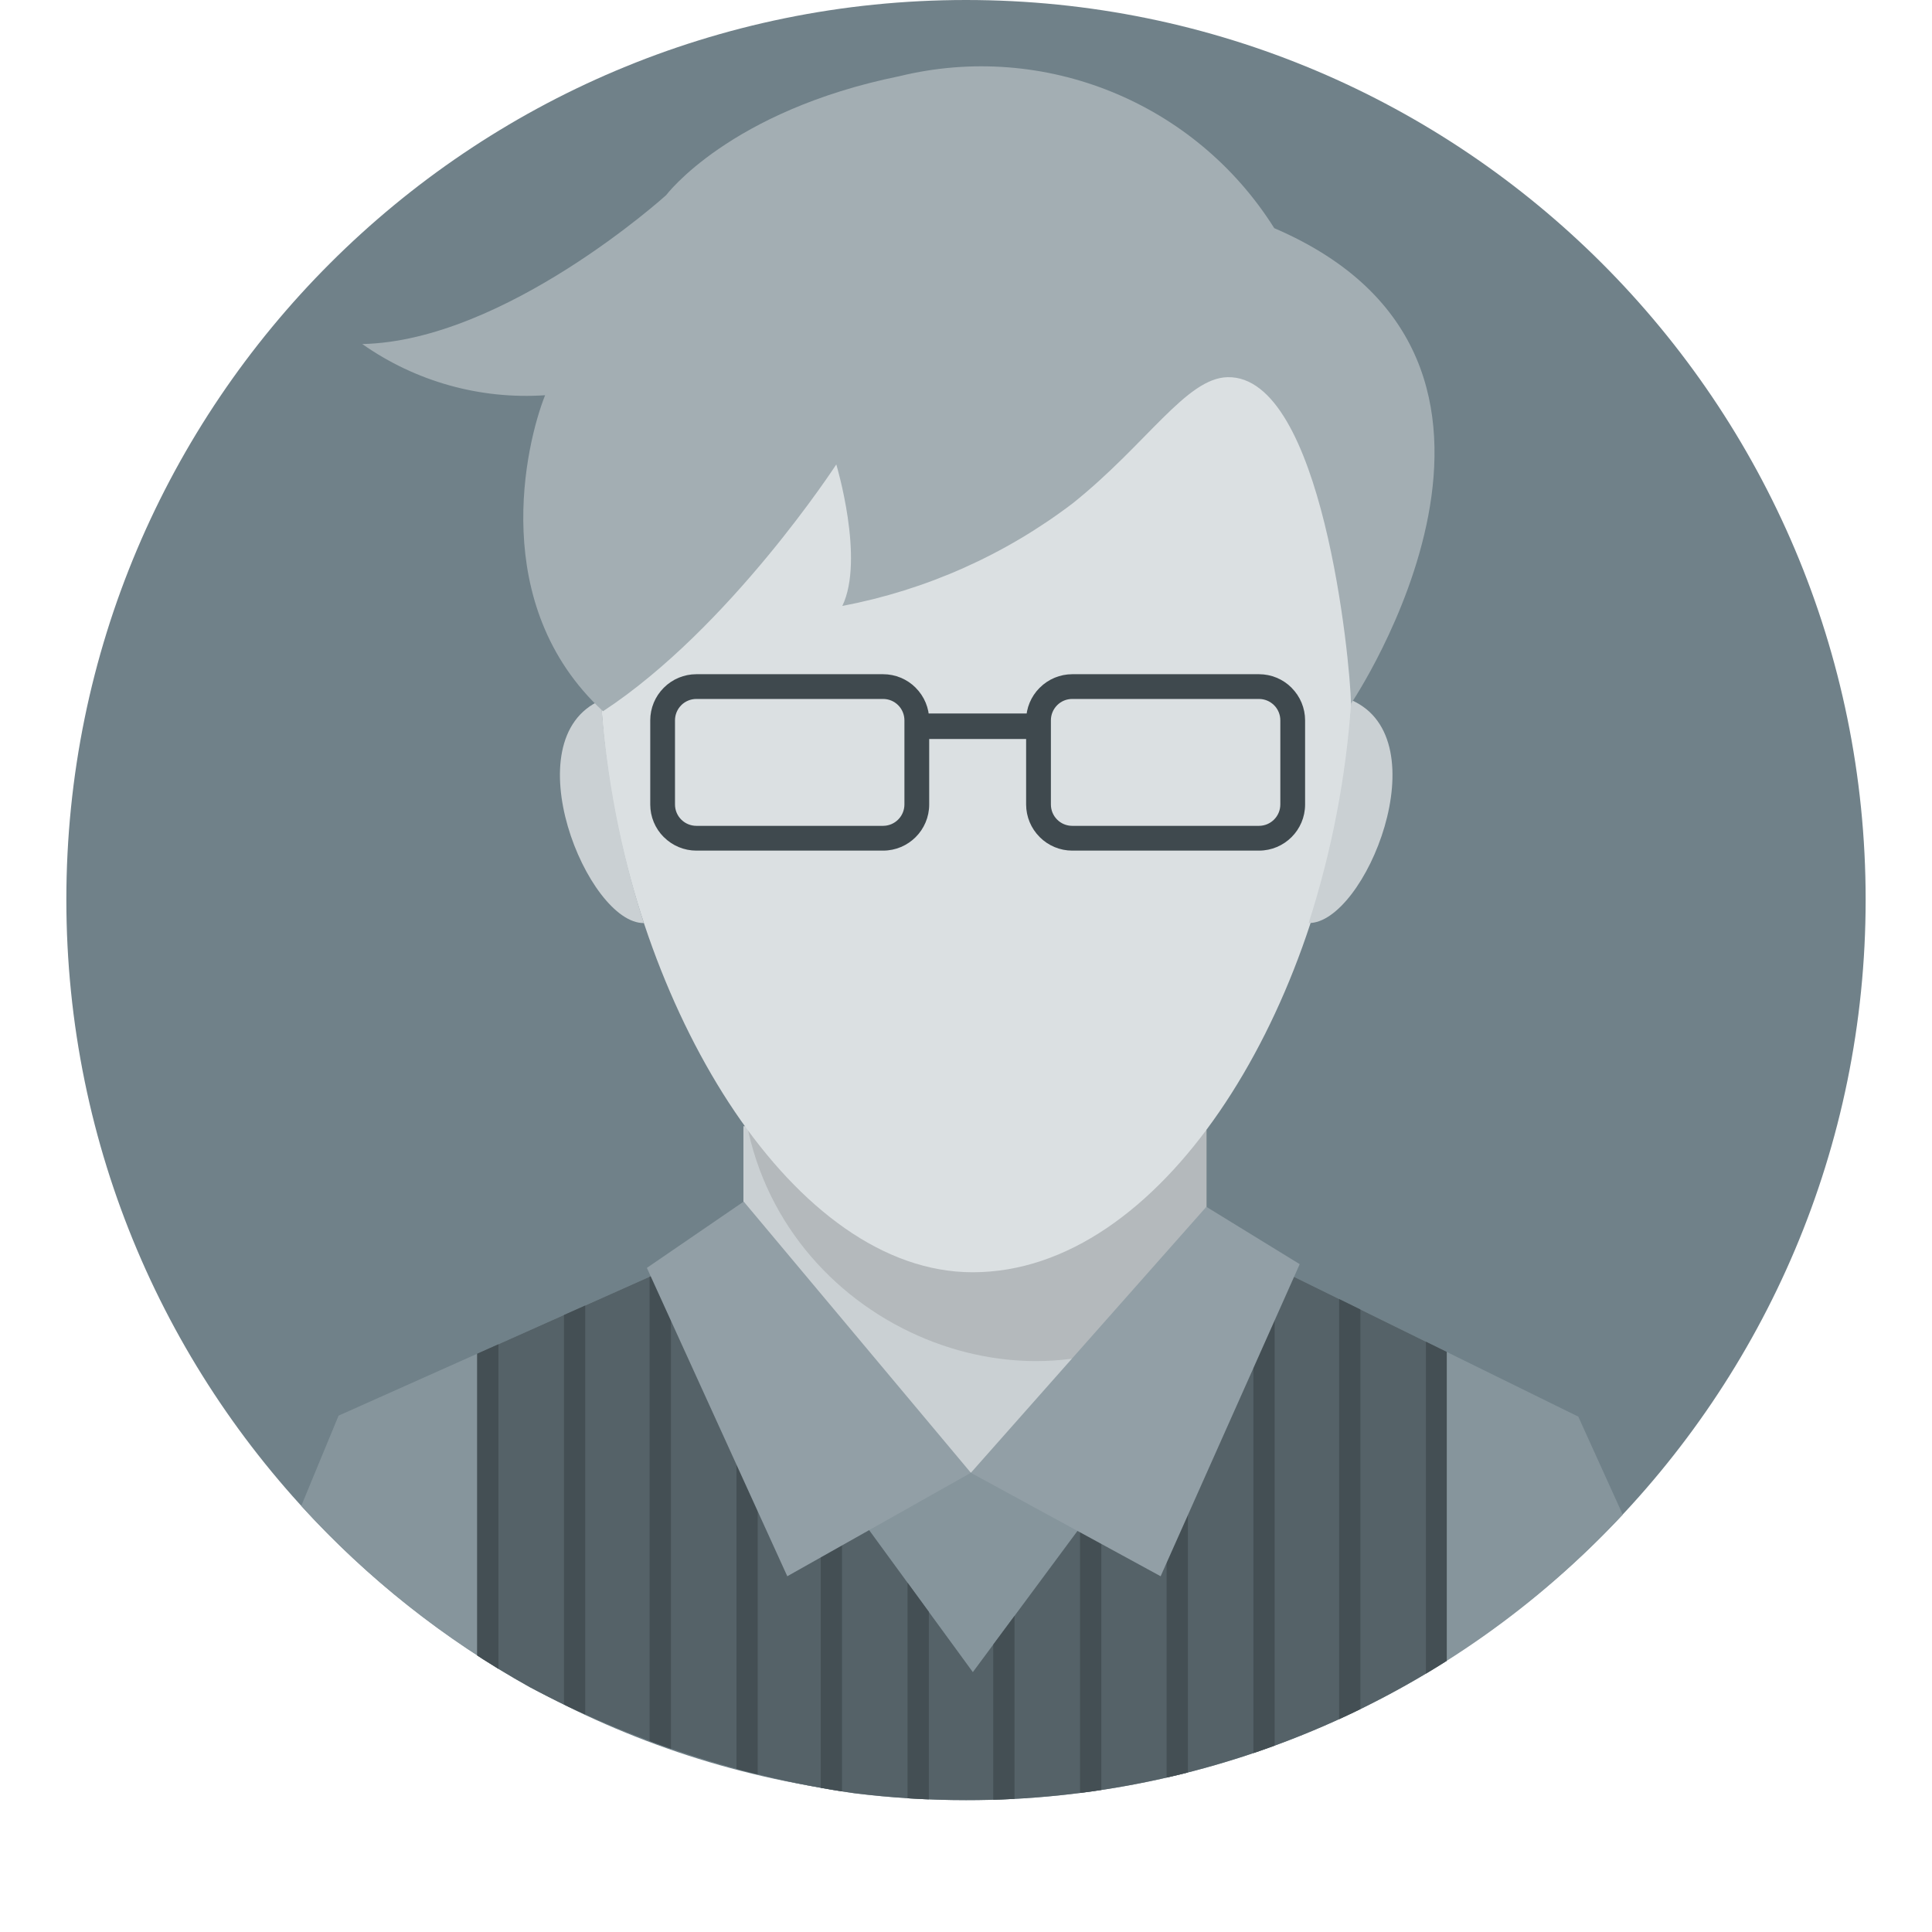
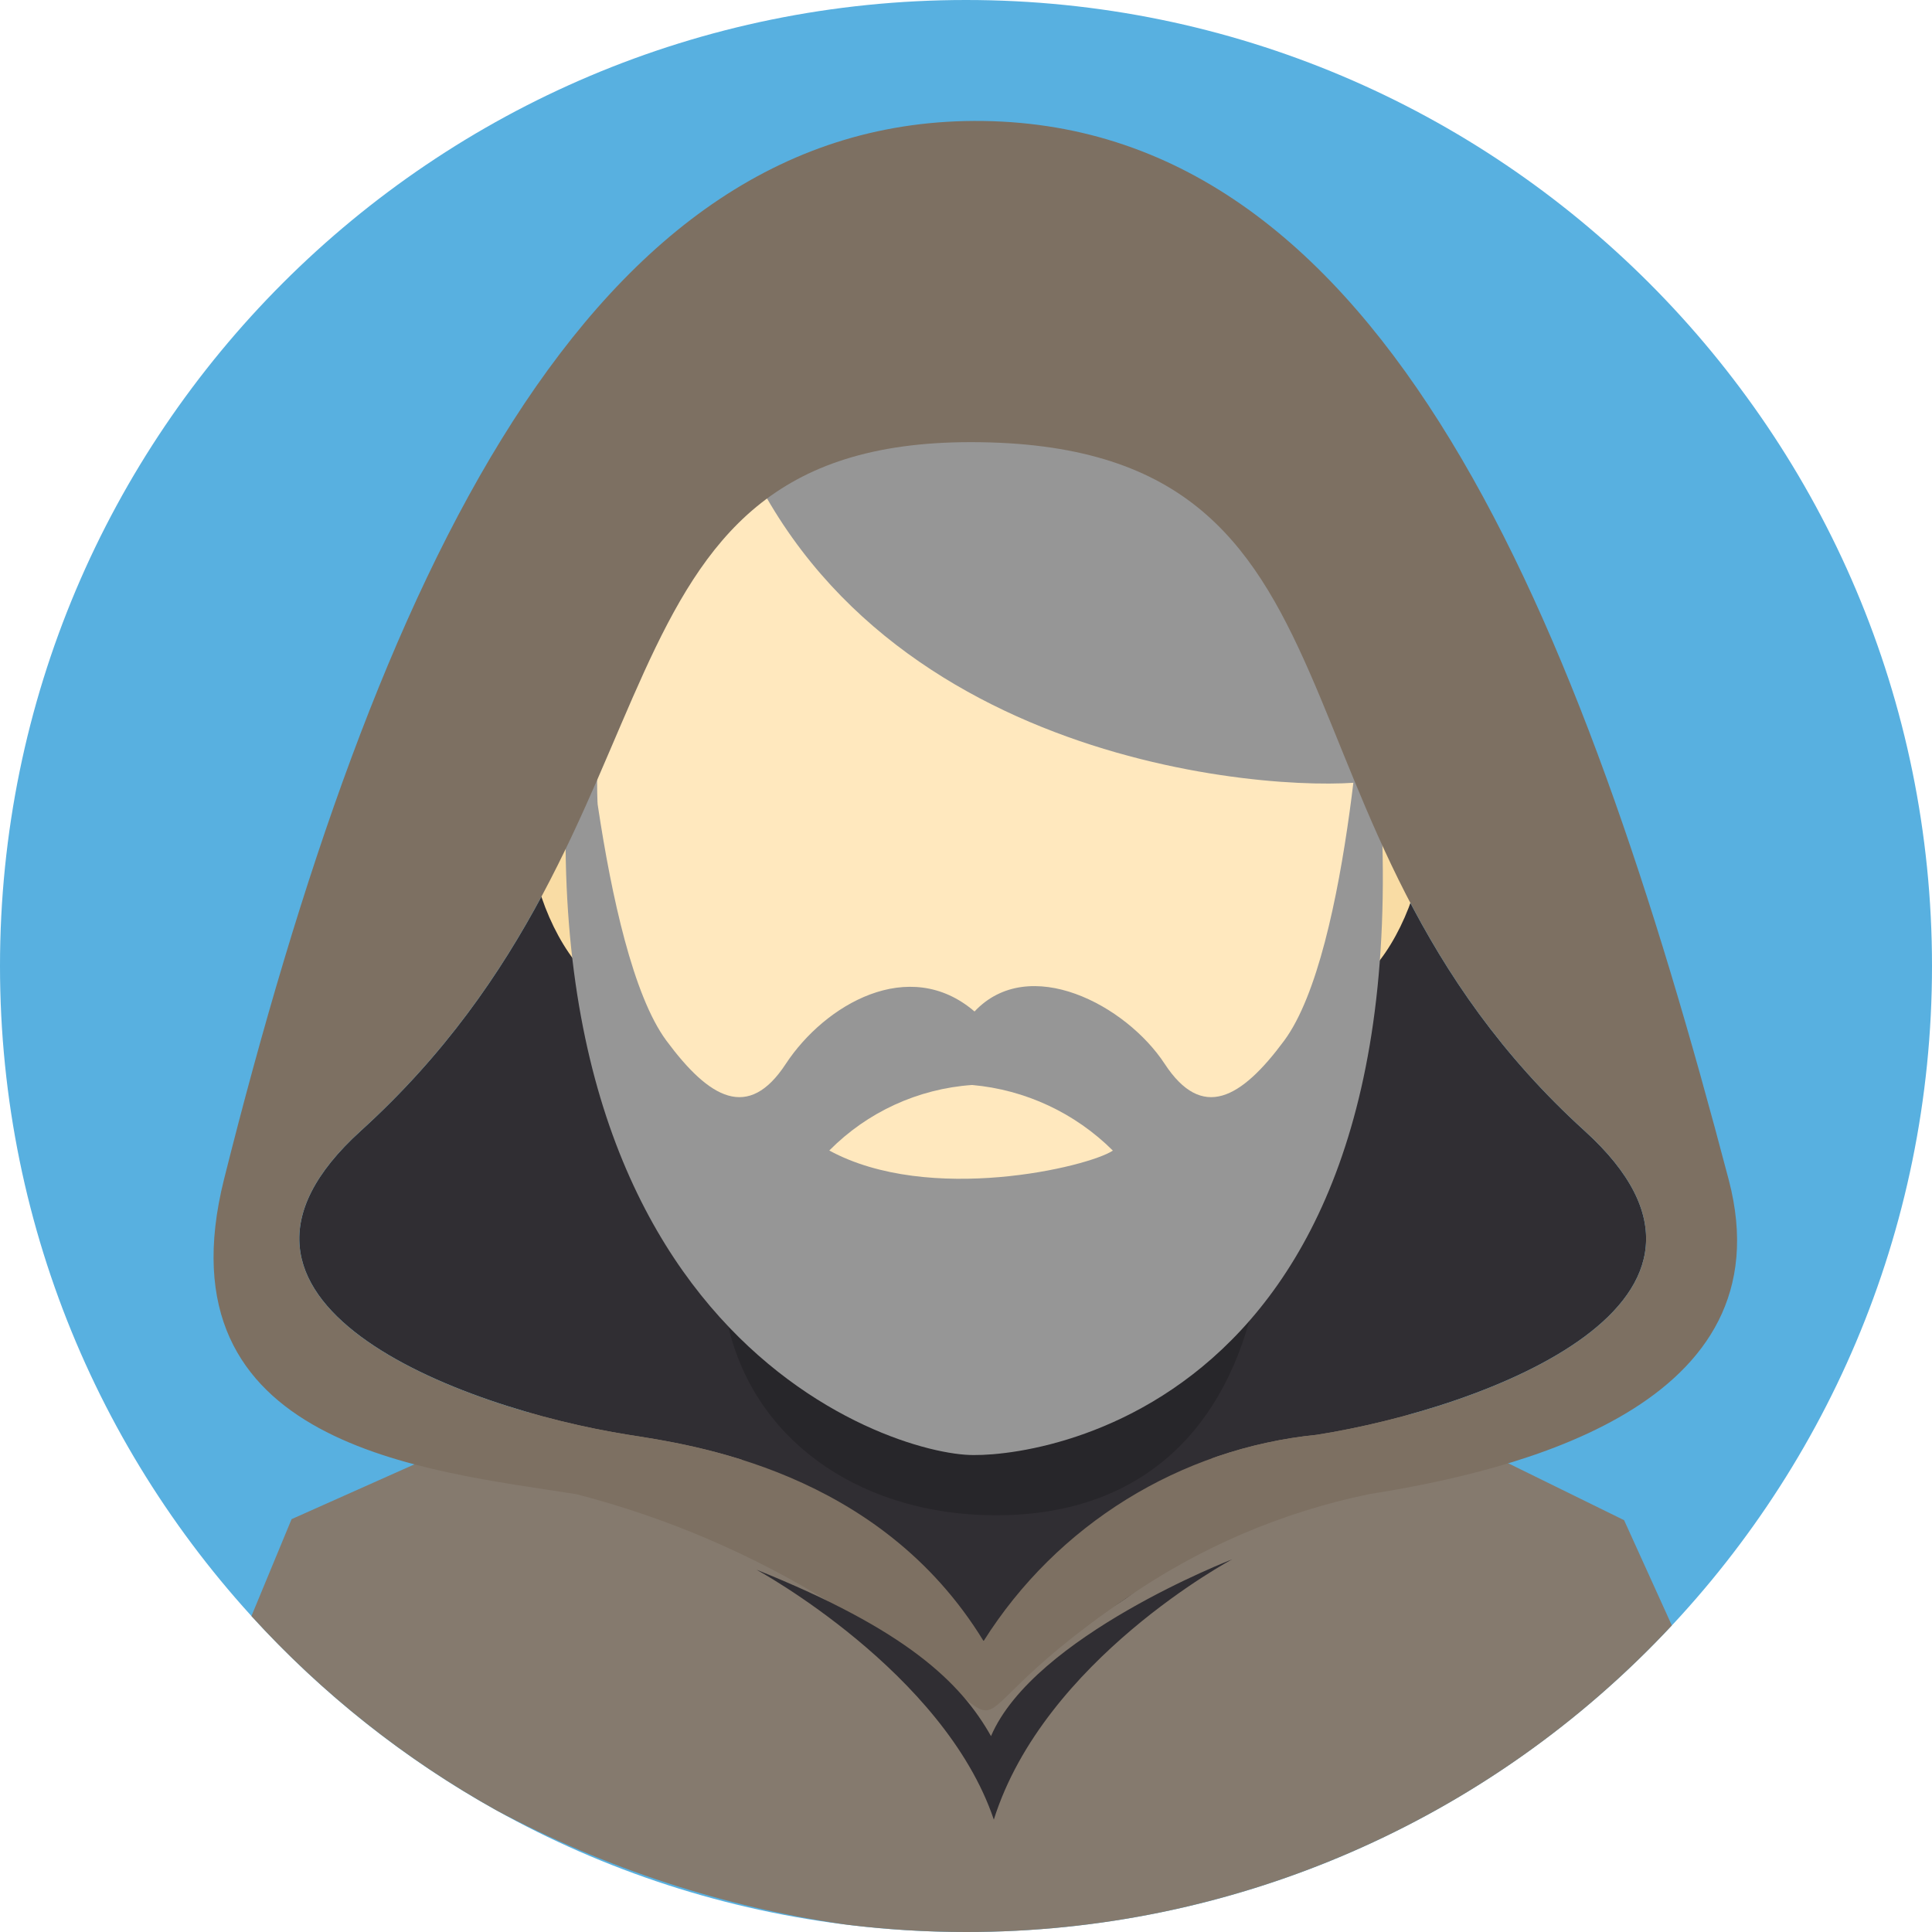
- <svg xmlns="http://www.w3.org/2000/svg" width="288" height="288">
-   <svg width="288" height="288" viewBox="0 0 61.8 66.358">
-     <defs>
-       <clipPath id="a">
-         <path fill="none" d="M53.456 52.022A30.766 30.766 0 0 1 30.9 61.829a31.163 31.163 0 0 1-3.833-.237 34.01 34.01 0 0 1-11.15-3.644 31.007 31.007 0 0 1-7.849-6.225l1.282-3.1 13.91-6.212c.625 3.723 7.806 8.175 7.806 8.175s7.213-3.412 8.087-8.211l12.777 6.281z" clip-rule="evenodd" />
-       </clipPath>
-       <clipPath id="b">
-         <path fill="none" d="M14.112 46.496l6.814-3.042 10.209 13.978 10.328-13.938 5.949 2.831v20.033h-33.3V46.496z" clip-rule="evenodd" />
-       </clipPath>
-     </defs>
-     <g class="color000 svgShape" data-name="Layer 2">
-       <g class="color000 svgShape" data-name="—ÎÓÈ 1">
-         <circle cx="30.9" cy="30.9" r="30.9" fill="#708189" class="color3dbc93 svgShape" />
-         <path fill="#cad0d3" fill-rule="evenodd" d="M23.255 38.68l15.907.121v12.918l-15.907-.121V38.68z" class="colorf9dca4 svgShape" />
-         <path fill-rule="evenodd" d="M39.165 38.778v3.58a7.783 7.783 0 0 1-.098 1.18 6.527 6.527 0 0 1-.395 1.405c-5.374 4.164-13.939.748-15.306-6.365z" class="color000 svgShape" opacity=".11" />
-         <path fill="#dbe0e2" fill-rule="evenodd" d="M31.129 8.432c21.281 0 12.987 35.266 0 35.266-12.266 0-21.281-35.266 0-35.266z" class="colorffe8be svgShape" />
-         <path fill="#cad0d3" fill-rule="evenodd" d="M18.365 24.046c-3.07 1.339-.46 7.686 1.472 7.658a31.972 31.972 0 01-1.472-7.659zM44.135 24.046c3.07 1.339.465 7.686-1.466 7.657a31.978 31.978 0 001.466-7.657z" class="colorf9dca4 svgShape" />
-         <path fill="#a3aeb3" fill-rule="evenodd" d="M44.123 24.17s7.96-11.785-2.636-16.334a11.881 11.881 0 0 0-12.87-5.22C22.775 3.805 20.604 6.7 20.604 6.7s-5.53 5.014-10.44 5.117a9.774 9.774 0 0 0 6.28 1.758c-.672 1.68-1.965 7.21 1.989 10.854 4.368-2.868 8.012-8.477 8.012-8.477s.982 3.257.207 4.86a18.879 18.879 0 0 0 7.922-3.531c2.542-2.036 3.893-4.297 5.31-4.326 3.256-.069 4.213 9.74 4.24 11.216z" class="colorecbe6a svgShape" />
-         <path fill="#86959c" fill-rule="evenodd" d="M53.456 52.022A30.766 30.766 0 0 1 30.9 61.829a31.163 31.163 0 0 1-3.833-.237 34.01 34.01 0 0 1-11.15-3.644 31.007 31.007 0 0 1-7.849-6.225l1.282-3.1 13.91-6.212c.625 3.723 7.806 8.175 7.806 8.175s7.213-3.412 8.087-8.211l12.777 6.281z" class="color498bd9 svgShape" />
-         <g class="color000 svgShape" clip-path="url(#a)">
-           <path fill="#556268" fill-rule="evenodd" d="M14.112 46.496l6.814-3.042 10.209 13.978 10.328-13.938 5.949 2.831v20.033h-33.3V46.496z" class="color545f69 svgShape" />
-           <g class="color000 svgShape" clip-path="url(#b)">
-             <path fill="#444f54" fill-rule="evenodd" d="M37.79 42.881h.732v21.382h-.732V42.881zm-14.775 0h.731v21.382h-.73V42.881zm-2.981 0h.731v21.382h-.731V42.881zm-2.944 0h.731v21.382h-.73V42.881zm-2.981 0h.731v21.382h-.731V42.881zm20.708 0h.731v21.382h-.731V42.881zm-2.981 0h.731v21.382h-.731V42.881zm-2.944 0h.731v21.382h-.731V42.881zm-2.981 0h.731v21.382h-.731V42.881zm20.785 0h.732v21.382h-.732V42.881zm-2.98 0h.73v21.382h-.73V42.881zm-2.944 0h.73v21.382h-.73z" class="color434955 svgShape" />
-           </g>
-         </g>
-         <path fill="#929fa6" fill-rule="evenodd" d="M23.265 41.27l7.802 9.316-6.305 3.553-4.823-10.591 3.326-2.278zM39.155 41.45l-8.088 9.136 6.518 3.553 4.777-10.719-3.207-1.97z" class="color58b0e0 svgShape" />
-         <path fill="#3f494e" fill-rule="evenodd" d="M21.637 23.157h6.416a1.58 1.58 0 011.119.464v.002a1.579 1.579 0 01.464 1.117v2.893a1.585 1.585 0 01-1.583 1.583h-6.416a1.578 1.578 0 01-1.116-.465h-.002a1.58 1.58 0 01-.464-1.118V24.74a1.579 1.579 0 01.464-1.117l.002-.002a1.578 1.578 0 011.116-.464zm6.416.85h-6.416a.735.735 0 00-.517.214l-.001.002a.735.735 0 00-.214.517v2.893a.73.73 0 00.215.517.735.735 0 00.517.215h6.416a.735.735 0 00.732-.732V24.74a.734.734 0 00-.214-.518.731.731 0 00-.518-.215zM34.548 23.157h6.416a1.58 1.58 0 011.118.464v.002a1.579 1.579 0 01.465 1.117v2.893a1.585 1.585 0 01-1.583 1.583h-6.416a1.58 1.58 0 01-1.117-.465l-.001-.002a1.58 1.58 0 01-.465-1.116V24.74a1.58 1.58 0 01.465-1.117l.002-.001a1.58 1.58 0 011.116-.465zm6.416.85h-6.416a.73.73 0 00-.517.214l-.001.002a.729.729 0 00-.214.517v2.893a.73.73 0 00.214.517l.001.001a.73.73 0 00.517.214h6.416a.735.735 0 00.732-.732V24.74a.734.734 0 00-.214-.518h-.001a.731.731 0 00-.517-.215z" class="color464449 svgShape" />
-         <path fill="#3f494e" d="M29.415 24.506h3.845v.876h-3.845z" class="color464449 svgShape" />
-       </g>
+ <svg xmlns="http://www.w3.org/2000/svg" viewBox="0 0 61.8 61.8" id="avatar">
+   <g data-name="Layer 2">
+     <g data-name="—ÎÓÈ 1">
+       <circle cx="30.9" cy="30.9" r="30.9" fill="#58b0e0" />
+       <path fill="#302e33" fill-rule="evenodd" d="m23.255 38.68 15.907.146v15.602l-15.907-.147V38.68z" />
+       <path fill="#857a6e" fill-rule="evenodd" d="M53.478 51.993A30.813 30.813 0 0 1 30.9 61.8a31.225 31.225 0 0 1-3.837-.237A34.072 34.072 0 0 1 15.9 57.919a31.036 31.036 0 0 1-7.857-6.225l1.284-3.1 13.925-6.212c0 4.535 1.31 10.02 7.439 10.113 7.57.113 8.47-5.475 8.47-10.15l12.79 6.282z" />
+       <path fill="#302e33" fill-rule="evenodd" d="M31.462 52.495c-3.342-5.472-9.388-6.287-11.359-6.6-5.42-.86-14.56-4.28-8.564-9.72 10.765-9.764 6.898-22.032 19.513-22.032 13.47 0 8.873 12.268 19.638 22.032 5.997 5.44-3.143 8.86-8.565 9.72a14.292 14.292 0 0 0-10.663 6.6z" />
+       <path fill-rule="evenodd" d="M39.964 42.252c-1.125 4.01-4.008 6.397-8.598 6.207-3.94-.163-7.297-2.397-8.11-6.204z" opacity=".18" />
+       <path fill="#ffe8be" fill-rule="evenodd" d="M31.129 8.432c21.281 0 12.987 35.266 0 35.266-12.267 0-21.281-35.266 0-35.266z" />
+       <path fill="#f9dca4" fill-rule="evenodd" d="M18.365 24.045c-3.07 1.34-.46 7.687 1.472 7.658a31.973 31.973 0 0 1-1.472-7.658zM44.14 24.045c3.07 1.339.46 7.687-1.471 7.658a31.993 31.993 0 0 0 1.471-7.658z" />
+       <path fill="#969696" fill-rule="evenodd" d="M19.113 25.706c-2.83-4.958-2.783-9.375-1.362-11.817 2.048-3.52 4.922-3.688 5.315-4.517 4.025-8.479 24.839-2.048 23.97 11.09a14.798 14.798 0 0 0-1.522-2.486s-.075 4.991-1.437 6.957c-1.64.464-15.061.239-20.053-9.948-4.006 2.268-5.06 7.015-4.91 10.72z" />
+       <path fill="#969696" fill-rule="evenodd" d="M31.15 46.543c-2.66.022-15.617-4.022-12.61-26.045 0 0 .65 9.916 2.775 12.788 1.382 1.868 2.625 2.57 3.82.746 1.248-1.9 3.946-3.473 6.038-1.677 1.737-1.85 4.848-.212 6.084 1.677 1.195 1.823 2.44 1.123 3.822-.746 2.125-2.872 2.586-12.456 2.586-12.456 3.456 23.6-9.855 25.735-12.515 25.713z" />
+       <path fill="#ffe8be" fill-rule="evenodd" d="M26.527 36.802a7.118 7.118 0 0 1 4.568-2.096 7.29 7.29 0 0 1 4.503 2.099c-.788.525-5.874 1.737-9.071-.003z" />
+       <path fill="#7d7062" fill-rule="evenodd" d="M26.611 51.297a29.35 29.35 0 0 0-8.171-3.501c-4.778-.758-13.423-1.518-11.271-10.086C12.023 18.38 18.85 3.688 31.457 3.87c12.836.184 19.09 15.8 23.84 33.865 1.904 7.238-6.79 9.313-11.508 10.06A21.129 21.129 0 0 0 36 51.14c-6.963 4.765-1.812 4.7-9.389.158zm4.851 1.198a14.292 14.292 0 0 1 10.663-6.6c5.422-.86 14.562-4.28 8.565-9.72-10.765-9.764-6.167-22.032-19.638-22.032-12.615 0-8.748 12.268-19.513 22.032-5.997 5.44 3.143 8.86 8.564 9.72 1.97.313 8.017 1.127 11.36 6.6z" />
+       <path fill="#302e33" fill-rule="evenodd" d="M24.202 50.213s5.988 3.256 7.588 7.992c1.61-5.121 7.627-8.327 7.627-8.327S33.07 52.33 31.7 55.534c-.973-1.722-2.707-3.4-7.497-5.321z" />
    </g>
-   </svg>
+   </g>
</svg>
